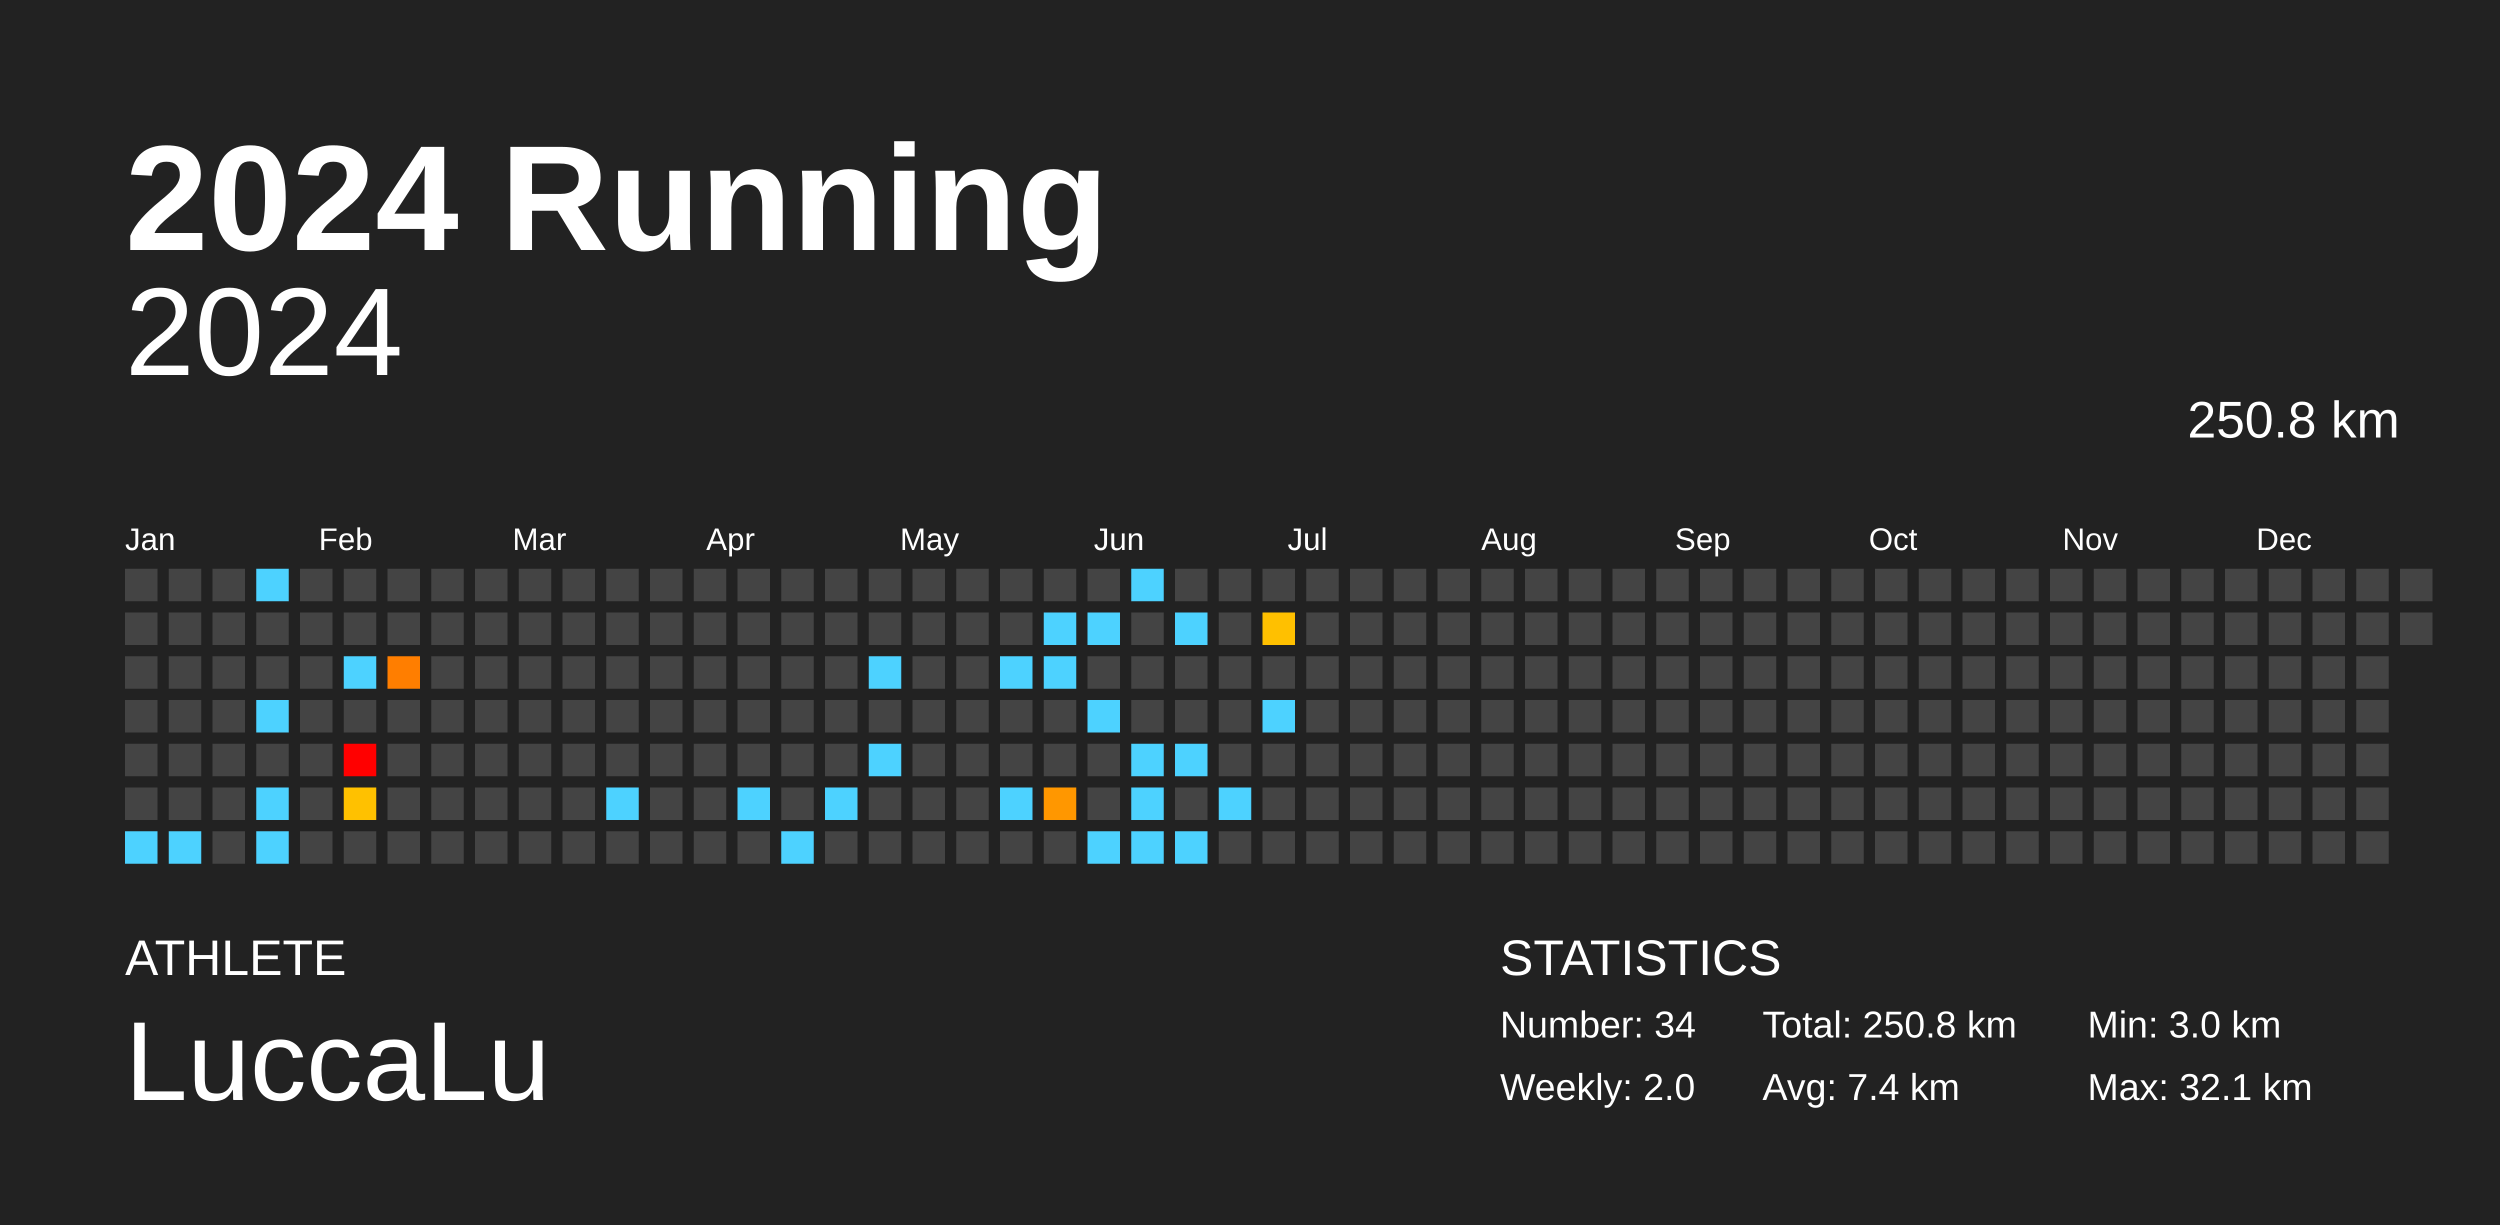
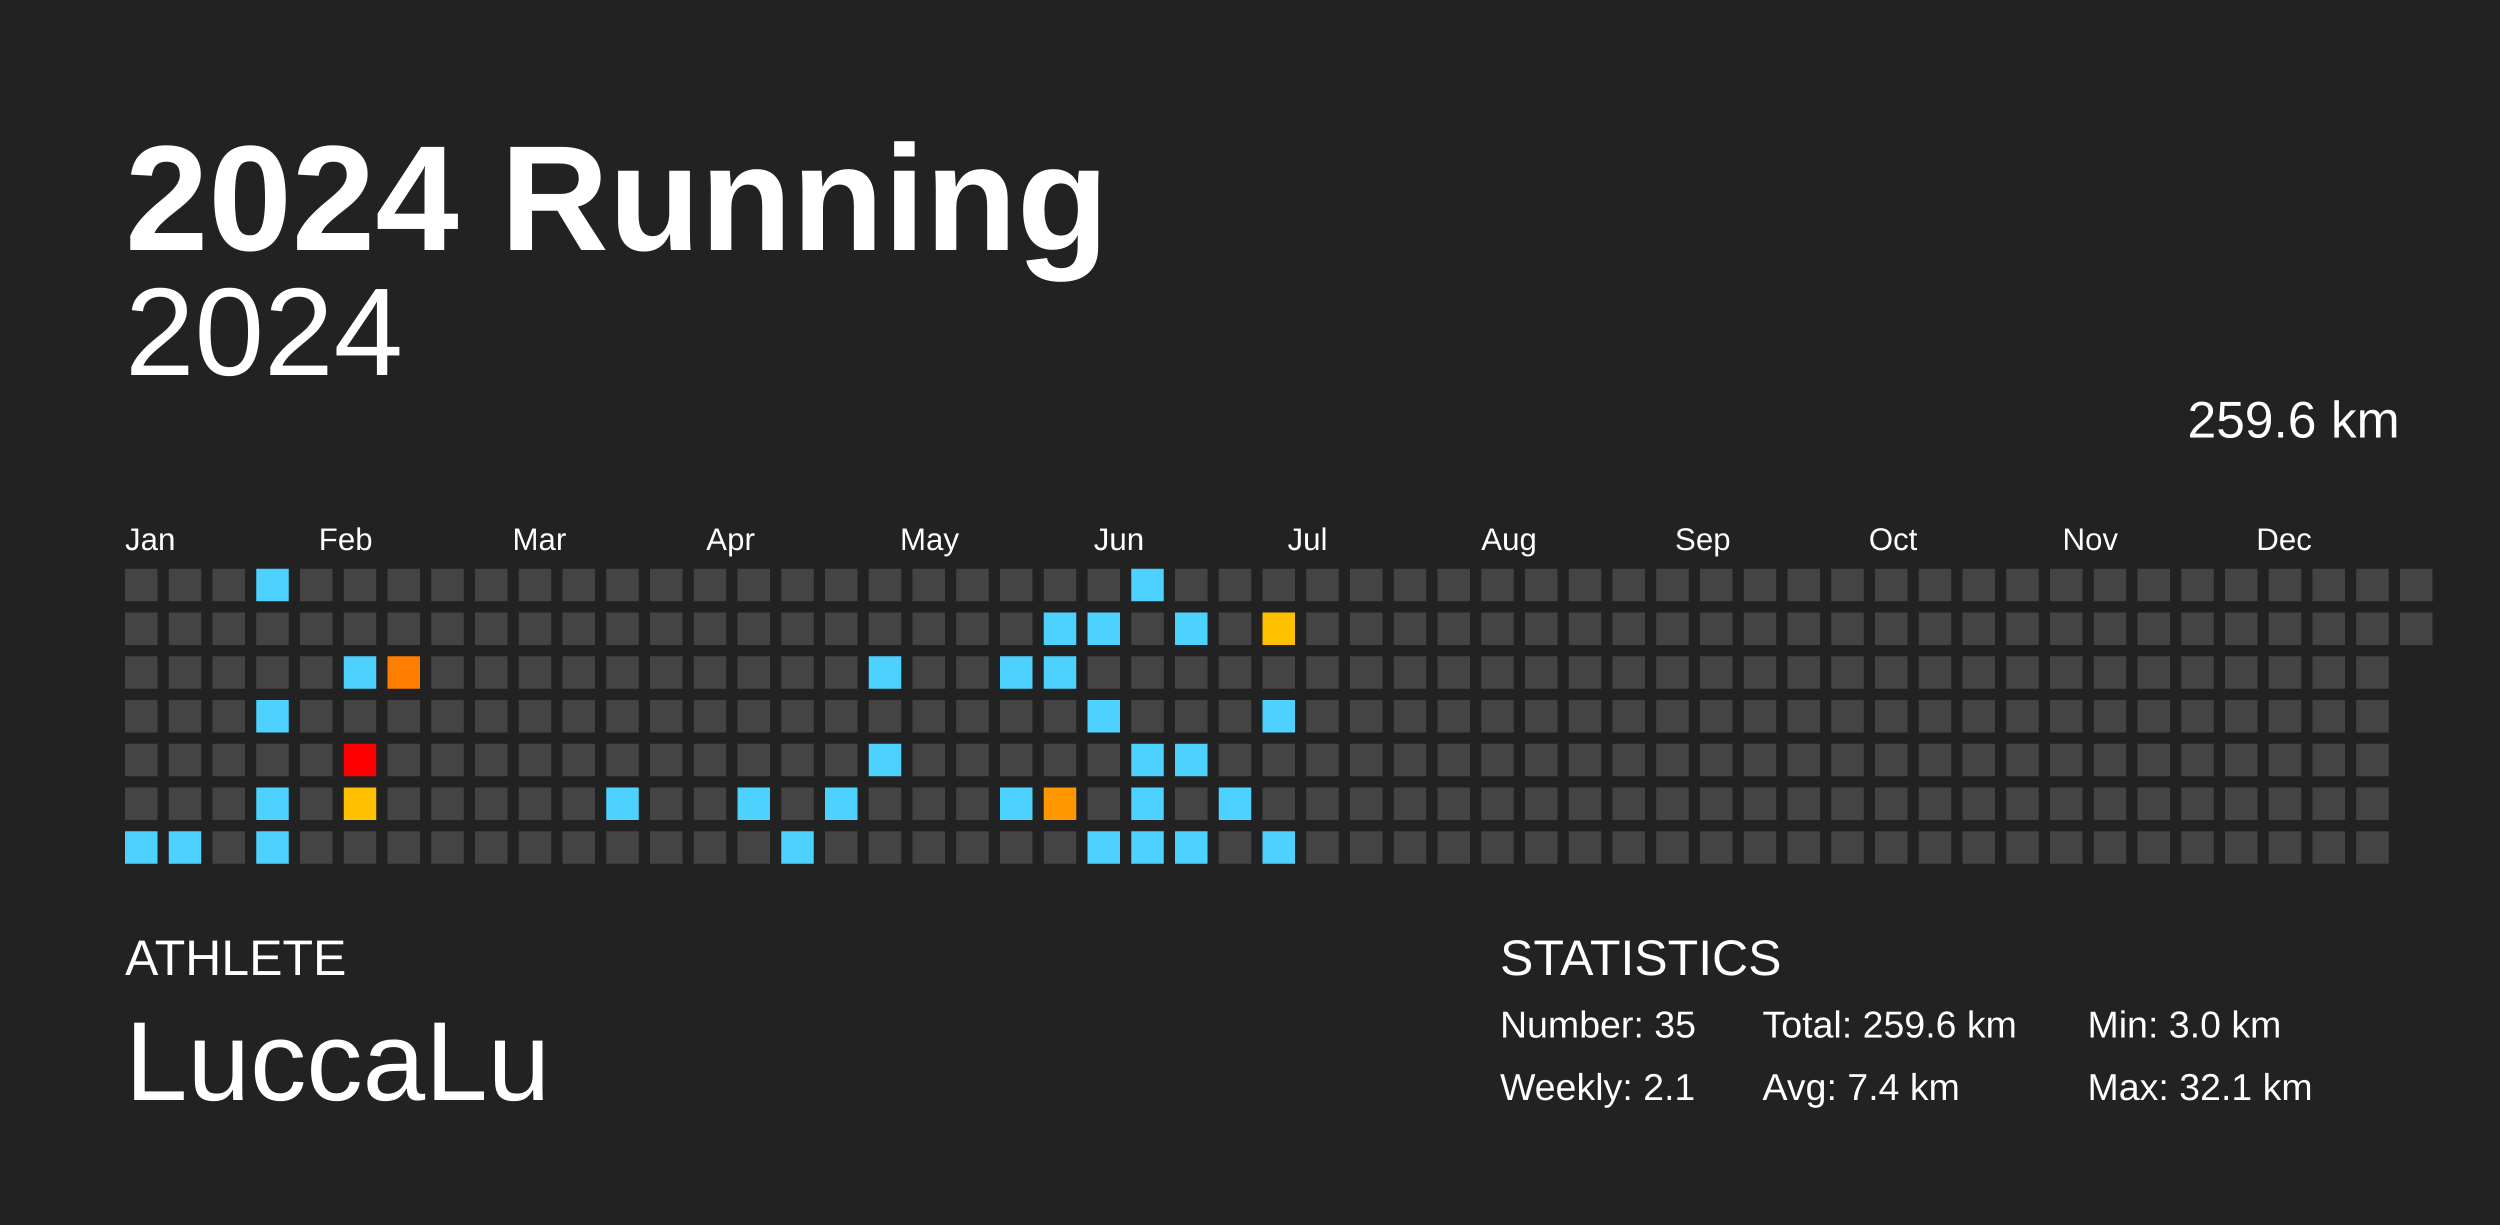
<svg xmlns="http://www.w3.org/2000/svg" baseProfile="full" height="98mm" version="1.1" viewBox="0,0,200,98" width="200mm">
  <defs />
  <rect fill="#222222" height="98" width="200" x="0" y="0" />
  <text fill="#FFFFFF" style="font-size:12px; font-family:Arial; font-weight:bold;" x="10" y="20">2024 Running</text>
  <text fill="#FFFFFF" style="font-size:4px; font-family:Arial" x="10" y="78">ATHLETE</text>
  <text fill="#FFFFFF" style="font-size:9px; font-family:Arial" x="10" y="88">LuccaLu</text>
  <text fill="#FFFFFF" style="font-size:4px; font-family:Arial" x="120" y="78">STATISTICS</text>
-   <text fill="#FFFFFF" style="font-size:3px; font-family:Arial" x="120" y="83">Number: 34</text>
-   <text fill="#FFFFFF" style="font-size:3px; font-family:Arial" x="120" y="88">Weekly: 2.0</text>
-   <text fill="#FFFFFF" style="font-size:3px; font-family:Arial" x="141" y="83">Total: 250.8 km</text>
+   <text fill="#FFFFFF" style="font-size:3px; font-family:Arial" x="120" y="83">Number: 35</text>
+   <text fill="#FFFFFF" style="font-size:3px; font-family:Arial" x="120" y="88">Weekly: 2.1</text>
+   <text fill="#FFFFFF" style="font-size:3px; font-family:Arial" x="141" y="83">Total: 259.6 km</text>
  <text fill="#FFFFFF" style="font-size:3px; font-family:Arial" x="141" y="88">Avg: 7.4 km</text>
  <text fill="#FFFFFF" style="font-size:3px; font-family:Arial" x="167" y="83">Min: 3.0 km</text>
  <text fill="#FFFFFF" style="font-size:3px; font-family:Arial" x="167" y="88">Max: 32.1 km</text>
  <text alignment-baseline="hanging" fill="#FFFFFF" style="font-size:10.0px; font-family:Arial;" x="10" y="30">2024</text>
-   <text alignment-baseline="hanging" fill="#FFFFFF" style="font-size:4.125px; font-family:Arial;" x="175" y="35">250.8 km</text>
+   <text alignment-baseline="hanging" fill="#FFFFFF" style="font-size:4.125px; font-family:Arial;" x="175" y="35">259.6 km</text>
  <text fill="#FFFFFF" style="font-size:2.5px; font-family:Arial" x="10.0" y="44">Jan</text>
  <text fill="#FFFFFF" style="font-size:2.5px; font-family:Arial" x="25.5" y="44">Feb</text>
  <text fill="#FFFFFF" style="font-size:2.5px; font-family:Arial" x="41.0" y="44">Mar</text>
  <text fill="#FFFFFF" style="font-size:2.5px; font-family:Arial" x="56.5" y="44">Apr</text>
  <text fill="#FFFFFF" style="font-size:2.5px; font-family:Arial" x="72.0" y="44">May</text>
  <text fill="#FFFFFF" style="font-size:2.5px; font-family:Arial" x="87.5" y="44">Jun</text>
  <text fill="#FFFFFF" style="font-size:2.5px; font-family:Arial" x="103.0" y="44">Jul</text>
  <text fill="#FFFFFF" style="font-size:2.5px; font-family:Arial" x="118.5" y="44">Aug</text>
  <text fill="#FFFFFF" style="font-size:2.5px; font-family:Arial" x="134.0" y="44">Sep</text>
  <text fill="#FFFFFF" style="font-size:2.5px; font-family:Arial" x="149.5" y="44">Oct</text>
  <text fill="#FFFFFF" style="font-size:2.5px; font-family:Arial" x="165.0" y="44">Nov</text>
  <text fill="#FFFFFF" style="font-size:2.5px; font-family:Arial" x="180.5" y="44">Dec</text>
  <rect fill="#444444" height="2.6" width="2.6" x="10.0" y="45.5" />
  <rect fill="#444444" height="2.6" width="2.6" x="10.0" y="49.0" />
  <rect fill="#444444" height="2.6" width="2.6" x="10.0" y="52.5" />
  <rect fill="#444444" height="2.6" width="2.6" x="10.0" y="56.0" />
  <rect fill="#444444" height="2.6" width="2.6" x="10.0" y="59.5" />
  <rect fill="#444444" height="2.6" width="2.6" x="10.0" y="63.0" />
  <rect fill="#4dd2ff" height="2.6" width="2.6" x="10.0" y="66.5" />
  <rect fill="#444444" height="2.6" width="2.6" x="13.5" y="45.5" />
  <rect fill="#444444" height="2.6" width="2.6" x="13.5" y="49.0" />
  <rect fill="#444444" height="2.6" width="2.6" x="13.5" y="52.5" />
  <rect fill="#444444" height="2.6" width="2.6" x="13.5" y="56.0" />
  <rect fill="#444444" height="2.6" width="2.6" x="13.5" y="59.5" />
  <rect fill="#444444" height="2.6" width="2.6" x="13.5" y="63.0" />
  <rect fill="#4dd2ff" height="2.6" width="2.6" x="13.5" y="66.5" />
  <rect fill="#444444" height="2.6" width="2.6" x="17.0" y="45.5" />
  <rect fill="#444444" height="2.6" width="2.6" x="17.0" y="49.0" />
  <rect fill="#444444" height="2.6" width="2.6" x="17.0" y="52.5" />
  <rect fill="#444444" height="2.6" width="2.6" x="17.0" y="56.0" />
  <rect fill="#444444" height="2.6" width="2.6" x="17.0" y="59.5" />
  <rect fill="#444444" height="2.6" width="2.6" x="17.0" y="63.0" />
  <rect fill="#444444" height="2.6" width="2.6" x="17.0" y="66.5" />
  <rect fill="#4dd2ff" height="2.6" width="2.6" x="20.5" y="45.5" />
  <rect fill="#444444" height="2.6" width="2.6" x="20.5" y="49.0" />
  <rect fill="#444444" height="2.6" width="2.6" x="20.5" y="52.5" />
  <rect fill="#4dd2ff" height="2.6" width="2.6" x="20.5" y="56.0" />
  <rect fill="#444444" height="2.6" width="2.6" x="20.5" y="59.5" />
  <rect fill="#4dd2ff" height="2.6" width="2.6" x="20.5" y="63.0" />
  <rect fill="#4dd2ff" height="2.6" width="2.6" x="20.5" y="66.5" />
  <rect fill="#444444" height="2.6" width="2.6" x="24.0" y="45.5" />
  <rect fill="#444444" height="2.6" width="2.6" x="24.0" y="49.0" />
  <rect fill="#444444" height="2.6" width="2.6" x="24.0" y="52.5" />
  <rect fill="#444444" height="2.6" width="2.6" x="24.0" y="56.0" />
  <rect fill="#444444" height="2.6" width="2.6" x="24.0" y="59.5" />
  <rect fill="#444444" height="2.6" width="2.6" x="24.0" y="63.0" />
  <rect fill="#444444" height="2.6" width="2.6" x="24.0" y="66.5" />
  <rect fill="#444444" height="2.6" width="2.6" x="27.5" y="45.5" />
  <rect fill="#444444" height="2.6" width="2.6" x="27.5" y="49.0" />
  <rect fill="#4dd2ff" height="2.6" width="2.6" x="27.5" y="52.5" />
  <rect fill="#444444" height="2.6" width="2.6" x="27.5" y="56.0" />
  <rect fill="red" height="2.6" width="2.6" x="27.5" y="59.5" />
  <rect fill="#ffc100" height="2.6" width="2.6" x="27.5" y="63.0" />
  <rect fill="#444444" height="2.6" width="2.6" x="27.5" y="66.5" />
  <rect fill="#444444" height="2.6" width="2.6" x="31.0" y="45.5" />
  <rect fill="#444444" height="2.6" width="2.6" x="31.0" y="49.0" />
  <rect fill="#ff7e00" height="2.6" width="2.6" x="31.0" y="52.5" />
  <rect fill="#444444" height="2.6" width="2.6" x="31.0" y="56.0" />
  <rect fill="#444444" height="2.6" width="2.6" x="31.0" y="59.5" />
  <rect fill="#444444" height="2.6" width="2.6" x="31.0" y="63.0" />
  <rect fill="#444444" height="2.6" width="2.6" x="31.0" y="66.5" />
  <rect fill="#444444" height="2.6" width="2.6" x="34.5" y="45.5" />
  <rect fill="#444444" height="2.6" width="2.6" x="34.5" y="49.0" />
  <rect fill="#444444" height="2.6" width="2.6" x="34.5" y="52.5" />
  <rect fill="#444444" height="2.6" width="2.6" x="34.5" y="56.0" />
  <rect fill="#444444" height="2.6" width="2.6" x="34.5" y="59.5" />
  <rect fill="#444444" height="2.6" width="2.6" x="34.5" y="63.0" />
  <rect fill="#444444" height="2.6" width="2.6" x="34.5" y="66.5" />
  <rect fill="#444444" height="2.6" width="2.6" x="38.0" y="45.5" />
  <rect fill="#444444" height="2.6" width="2.6" x="38.0" y="49.0" />
  <rect fill="#444444" height="2.6" width="2.6" x="38.0" y="52.5" />
  <rect fill="#444444" height="2.6" width="2.6" x="38.0" y="56.0" />
  <rect fill="#444444" height="2.6" width="2.6" x="38.0" y="59.5" />
  <rect fill="#444444" height="2.6" width="2.6" x="38.0" y="63.0" />
  <rect fill="#444444" height="2.6" width="2.6" x="38.0" y="66.5" />
  <rect fill="#444444" height="2.6" width="2.6" x="41.5" y="45.5" />
  <rect fill="#444444" height="2.6" width="2.6" x="41.5" y="49.0" />
  <rect fill="#444444" height="2.6" width="2.6" x="41.5" y="52.5" />
  <rect fill="#444444" height="2.6" width="2.6" x="41.5" y="56.0" />
  <rect fill="#444444" height="2.6" width="2.6" x="41.5" y="59.5" />
  <rect fill="#444444" height="2.6" width="2.6" x="41.5" y="63.0" />
  <rect fill="#444444" height="2.6" width="2.6" x="41.5" y="66.5" />
  <rect fill="#444444" height="2.6" width="2.6" x="45.0" y="45.5" />
  <rect fill="#444444" height="2.6" width="2.6" x="45.0" y="49.0" />
  <rect fill="#444444" height="2.6" width="2.6" x="45.0" y="52.5" />
  <rect fill="#444444" height="2.6" width="2.6" x="45.0" y="56.0" />
  <rect fill="#444444" height="2.6" width="2.6" x="45.0" y="59.5" />
  <rect fill="#444444" height="2.6" width="2.6" x="45.0" y="63.0" />
  <rect fill="#444444" height="2.6" width="2.6" x="45.0" y="66.5" />
  <rect fill="#444444" height="2.6" width="2.6" x="48.5" y="45.5" />
  <rect fill="#444444" height="2.6" width="2.6" x="48.5" y="49.0" />
  <rect fill="#444444" height="2.6" width="2.6" x="48.5" y="52.5" />
  <rect fill="#444444" height="2.6" width="2.6" x="48.5" y="56.0" />
  <rect fill="#444444" height="2.6" width="2.6" x="48.5" y="59.5" />
  <rect fill="#4dd2ff" height="2.6" width="2.6" x="48.5" y="63.0" />
  <rect fill="#444444" height="2.6" width="2.6" x="48.5" y="66.5" />
  <rect fill="#444444" height="2.6" width="2.6" x="52.0" y="45.5" />
  <rect fill="#444444" height="2.6" width="2.6" x="52.0" y="49.0" />
  <rect fill="#444444" height="2.6" width="2.6" x="52.0" y="52.5" />
  <rect fill="#444444" height="2.6" width="2.6" x="52.0" y="56.0" />
  <rect fill="#444444" height="2.6" width="2.6" x="52.0" y="59.5" />
  <rect fill="#444444" height="2.6" width="2.6" x="52.0" y="63.0" />
  <rect fill="#444444" height="2.6" width="2.6" x="52.0" y="66.5" />
  <rect fill="#444444" height="2.6" width="2.6" x="55.5" y="45.5" />
  <rect fill="#444444" height="2.6" width="2.6" x="55.5" y="49.0" />
  <rect fill="#444444" height="2.6" width="2.6" x="55.5" y="52.5" />
  <rect fill="#444444" height="2.6" width="2.6" x="55.5" y="56.0" />
  <rect fill="#444444" height="2.6" width="2.6" x="55.5" y="59.5" />
  <rect fill="#444444" height="2.6" width="2.6" x="55.5" y="63.0" />
  <rect fill="#444444" height="2.6" width="2.6" x="55.5" y="66.5" />
  <rect fill="#444444" height="2.6" width="2.6" x="59.0" y="45.5" />
  <rect fill="#444444" height="2.6" width="2.6" x="59.0" y="49.0" />
  <rect fill="#444444" height="2.6" width="2.6" x="59.0" y="52.5" />
  <rect fill="#444444" height="2.6" width="2.6" x="59.0" y="56.0" />
  <rect fill="#444444" height="2.6" width="2.6" x="59.0" y="59.5" />
  <rect fill="#4dd2ff" height="2.6" width="2.6" x="59.0" y="63.0" />
  <rect fill="#444444" height="2.6" width="2.6" x="59.0" y="66.5" />
  <rect fill="#444444" height="2.6" width="2.6" x="62.5" y="45.5" />
  <rect fill="#444444" height="2.6" width="2.6" x="62.5" y="49.0" />
  <rect fill="#444444" height="2.6" width="2.6" x="62.5" y="52.5" />
  <rect fill="#444444" height="2.6" width="2.6" x="62.5" y="56.0" />
  <rect fill="#444444" height="2.6" width="2.6" x="62.5" y="59.5" />
  <rect fill="#444444" height="2.6" width="2.6" x="62.5" y="63.0" />
  <rect fill="#4dd2ff" height="2.6" width="2.6" x="62.5" y="66.5" />
  <rect fill="#444444" height="2.6" width="2.6" x="66.0" y="45.5" />
  <rect fill="#444444" height="2.6" width="2.6" x="66.0" y="49.0" />
  <rect fill="#444444" height="2.6" width="2.6" x="66.0" y="52.5" />
  <rect fill="#444444" height="2.6" width="2.6" x="66.0" y="56.0" />
  <rect fill="#444444" height="2.6" width="2.6" x="66.0" y="59.5" />
  <rect fill="#4dd2ff" height="2.6" width="2.6" x="66.0" y="63.0" />
  <rect fill="#444444" height="2.6" width="2.6" x="66.0" y="66.5" />
  <rect fill="#444444" height="2.6" width="2.6" x="69.5" y="45.5" />
  <rect fill="#444444" height="2.6" width="2.6" x="69.5" y="49.0" />
  <rect fill="#4dd2ff" height="2.6" width="2.6" x="69.5" y="52.5" />
  <rect fill="#444444" height="2.6" width="2.6" x="69.5" y="56.0" />
  <rect fill="#4dd2ff" height="2.6" width="2.6" x="69.5" y="59.5" />
  <rect fill="#444444" height="2.6" width="2.6" x="69.5" y="63.0" />
  <rect fill="#444444" height="2.6" width="2.6" x="69.5" y="66.5" />
  <rect fill="#444444" height="2.6" width="2.6" x="73.0" y="45.5" />
  <rect fill="#444444" height="2.6" width="2.6" x="73.0" y="49.0" />
  <rect fill="#444444" height="2.6" width="2.6" x="73.0" y="52.5" />
  <rect fill="#444444" height="2.6" width="2.6" x="73.0" y="56.0" />
  <rect fill="#444444" height="2.6" width="2.6" x="73.0" y="59.5" />
  <rect fill="#444444" height="2.6" width="2.6" x="73.0" y="63.0" />
  <rect fill="#444444" height="2.6" width="2.6" x="73.0" y="66.5" />
  <rect fill="#444444" height="2.6" width="2.6" x="76.5" y="45.5" />
  <rect fill="#444444" height="2.6" width="2.6" x="76.5" y="49.0" />
  <rect fill="#444444" height="2.6" width="2.6" x="76.5" y="52.5" />
  <rect fill="#444444" height="2.6" width="2.6" x="76.5" y="56.0" />
  <rect fill="#444444" height="2.6" width="2.6" x="76.5" y="59.5" />
  <rect fill="#444444" height="2.6" width="2.6" x="76.5" y="63.0" />
  <rect fill="#444444" height="2.6" width="2.6" x="76.5" y="66.5" />
  <rect fill="#444444" height="2.6" width="2.6" x="80.0" y="45.5" />
  <rect fill="#444444" height="2.6" width="2.6" x="80.0" y="49.0" />
  <rect fill="#4dd2ff" height="2.6" width="2.6" x="80.0" y="52.5" />
  <rect fill="#444444" height="2.6" width="2.6" x="80.0" y="56.0" />
  <rect fill="#444444" height="2.6" width="2.6" x="80.0" y="59.5" />
  <rect fill="#4dd2ff" height="2.6" width="2.6" x="80.0" y="63.0" />
  <rect fill="#444444" height="2.6" width="2.6" x="80.0" y="66.5" />
  <rect fill="#444444" height="2.6" width="2.6" x="83.5" y="45.5" />
  <rect fill="#4dd2ff" height="2.6" width="2.6" x="83.5" y="49.0" />
  <rect fill="#4dd2ff" height="2.6" width="2.6" x="83.5" y="52.5" />
  <rect fill="#444444" height="2.6" width="2.6" x="83.5" y="56.0" />
  <rect fill="#444444" height="2.6" width="2.6" x="83.5" y="59.5" />
  <rect fill="#ff9700" height="2.6" width="2.6" x="83.5" y="63.0" />
  <rect fill="#444444" height="2.6" width="2.6" x="83.5" y="66.5" />
  <rect fill="#444444" height="2.6" width="2.6" x="87.0" y="45.5" />
  <rect fill="#4dd2ff" height="2.6" width="2.6" x="87.0" y="49.0" />
  <rect fill="#444444" height="2.6" width="2.6" x="87.0" y="52.5" />
  <rect fill="#4dd2ff" height="2.6" width="2.6" x="87.0" y="56.0" />
  <rect fill="#444444" height="2.6" width="2.6" x="87.0" y="59.5" />
  <rect fill="#444444" height="2.6" width="2.6" x="87.0" y="63.0" />
  <rect fill="#4dd2ff" height="2.6" width="2.6" x="87.0" y="66.5" />
  <rect fill="#4dd2ff" height="2.6" width="2.6" x="90.5" y="45.5" />
  <rect fill="#444444" height="2.6" width="2.6" x="90.5" y="49.0" />
  <rect fill="#444444" height="2.6" width="2.6" x="90.5" y="52.5" />
  <rect fill="#444444" height="2.6" width="2.6" x="90.5" y="56.0" />
  <rect fill="#4dd2ff" height="2.6" width="2.6" x="90.5" y="59.5" />
  <rect fill="#4dd2ff" height="2.6" width="2.6" x="90.5" y="63.0" />
  <rect fill="#4dd2ff" height="2.6" width="2.6" x="90.5" y="66.5" />
  <rect fill="#444444" height="2.6" width="2.6" x="94.0" y="45.5" />
  <rect fill="#4dd2ff" height="2.6" width="2.6" x="94.0" y="49.0" />
  <rect fill="#444444" height="2.6" width="2.6" x="94.0" y="52.5" />
  <rect fill="#444444" height="2.6" width="2.6" x="94.0" y="56.0" />
  <rect fill="#4dd2ff" height="2.6" width="2.6" x="94.0" y="59.5" />
  <rect fill="#444444" height="2.6" width="2.6" x="94.0" y="63.0" />
  <rect fill="#4dd2ff" height="2.6" width="2.6" x="94.0" y="66.5" />
  <rect fill="#444444" height="2.6" width="2.6" x="97.5" y="45.5" />
  <rect fill="#444444" height="2.6" width="2.6" x="97.5" y="49.0" />
  <rect fill="#444444" height="2.6" width="2.6" x="97.5" y="52.5" />
  <rect fill="#444444" height="2.6" width="2.6" x="97.5" y="56.0" />
  <rect fill="#444444" height="2.6" width="2.6" x="97.5" y="59.5" />
  <rect fill="#4dd2ff" height="2.6" width="2.6" x="97.5" y="63.0" />
  <rect fill="#444444" height="2.6" width="2.6" x="97.5" y="66.5" />
  <rect fill="#444444" height="2.6" width="2.6" x="101.0" y="45.5" />
  <rect fill="#ffc000" height="2.6" width="2.6" x="101.0" y="49.0" />
  <rect fill="#444444" height="2.6" width="2.6" x="101.0" y="52.5" />
  <rect fill="#4dd2ff" height="2.6" width="2.6" x="101.0" y="56.0" />
  <rect fill="#444444" height="2.6" width="2.6" x="101.0" y="59.5" />
  <rect fill="#444444" height="2.6" width="2.6" x="101.0" y="63.0" />
-   <rect fill="#444444" height="2.6" width="2.6" x="101.0" y="66.5" />
+   <rect fill="#4dd2ff" height="2.6" width="2.6" x="101.0" y="66.5" />
  <rect fill="#444444" height="2.6" width="2.6" x="104.5" y="45.5" />
  <rect fill="#444444" height="2.6" width="2.6" x="104.5" y="49.0" />
  <rect fill="#444444" height="2.6" width="2.6" x="104.5" y="52.5" />
  <rect fill="#444444" height="2.6" width="2.6" x="104.5" y="56.0" />
  <rect fill="#444444" height="2.6" width="2.6" x="104.5" y="59.5" />
  <rect fill="#444444" height="2.6" width="2.6" x="104.5" y="63.0" />
  <rect fill="#444444" height="2.6" width="2.6" x="104.5" y="66.5" />
  <rect fill="#444444" height="2.6" width="2.6" x="108.0" y="45.5" />
  <rect fill="#444444" height="2.6" width="2.6" x="108.0" y="49.0" />
  <rect fill="#444444" height="2.6" width="2.6" x="108.0" y="52.5" />
  <rect fill="#444444" height="2.6" width="2.6" x="108.0" y="56.0" />
  <rect fill="#444444" height="2.6" width="2.6" x="108.0" y="59.5" />
  <rect fill="#444444" height="2.6" width="2.6" x="108.0" y="63.0" />
  <rect fill="#444444" height="2.6" width="2.6" x="108.0" y="66.5" />
  <rect fill="#444444" height="2.6" width="2.6" x="111.5" y="45.5" />
  <rect fill="#444444" height="2.6" width="2.6" x="111.5" y="49.0" />
  <rect fill="#444444" height="2.6" width="2.6" x="111.5" y="52.5" />
  <rect fill="#444444" height="2.6" width="2.6" x="111.5" y="56.0" />
  <rect fill="#444444" height="2.6" width="2.6" x="111.5" y="59.5" />
  <rect fill="#444444" height="2.6" width="2.6" x="111.5" y="63.0" />
  <rect fill="#444444" height="2.6" width="2.6" x="111.5" y="66.5" />
  <rect fill="#444444" height="2.6" width="2.6" x="115.0" y="45.5" />
  <rect fill="#444444" height="2.6" width="2.6" x="115.0" y="49.0" />
  <rect fill="#444444" height="2.6" width="2.6" x="115.0" y="52.5" />
  <rect fill="#444444" height="2.6" width="2.6" x="115.0" y="56.0" />
  <rect fill="#444444" height="2.6" width="2.6" x="115.0" y="59.5" />
  <rect fill="#444444" height="2.6" width="2.6" x="115.0" y="63.0" />
  <rect fill="#444444" height="2.6" width="2.6" x="115.0" y="66.5" />
  <rect fill="#444444" height="2.6" width="2.6" x="118.5" y="45.5" />
  <rect fill="#444444" height="2.6" width="2.6" x="118.5" y="49.0" />
  <rect fill="#444444" height="2.6" width="2.6" x="118.5" y="52.5" />
  <rect fill="#444444" height="2.6" width="2.6" x="118.5" y="56.0" />
  <rect fill="#444444" height="2.6" width="2.6" x="118.5" y="59.5" />
  <rect fill="#444444" height="2.6" width="2.6" x="118.5" y="63.0" />
  <rect fill="#444444" height="2.6" width="2.6" x="118.5" y="66.5" />
  <rect fill="#444444" height="2.6" width="2.6" x="122.0" y="45.5" />
  <rect fill="#444444" height="2.6" width="2.6" x="122.0" y="49.0" />
  <rect fill="#444444" height="2.6" width="2.6" x="122.0" y="52.5" />
  <rect fill="#444444" height="2.6" width="2.6" x="122.0" y="56.0" />
  <rect fill="#444444" height="2.6" width="2.6" x="122.0" y="59.5" />
  <rect fill="#444444" height="2.6" width="2.6" x="122.0" y="63.0" />
  <rect fill="#444444" height="2.6" width="2.6" x="122.0" y="66.5" />
  <rect fill="#444444" height="2.6" width="2.6" x="125.5" y="45.5" />
  <rect fill="#444444" height="2.6" width="2.6" x="125.5" y="49.0" />
  <rect fill="#444444" height="2.6" width="2.6" x="125.5" y="52.5" />
  <rect fill="#444444" height="2.6" width="2.6" x="125.5" y="56.0" />
  <rect fill="#444444" height="2.6" width="2.6" x="125.5" y="59.5" />
  <rect fill="#444444" height="2.6" width="2.6" x="125.5" y="63.0" />
  <rect fill="#444444" height="2.6" width="2.6" x="125.5" y="66.5" />
  <rect fill="#444444" height="2.6" width="2.6" x="129.0" y="45.5" />
  <rect fill="#444444" height="2.6" width="2.6" x="129.0" y="49.0" />
  <rect fill="#444444" height="2.6" width="2.6" x="129.0" y="52.5" />
  <rect fill="#444444" height="2.6" width="2.6" x="129.0" y="56.0" />
  <rect fill="#444444" height="2.6" width="2.6" x="129.0" y="59.5" />
  <rect fill="#444444" height="2.6" width="2.6" x="129.0" y="63.0" />
  <rect fill="#444444" height="2.6" width="2.6" x="129.0" y="66.5" />
  <rect fill="#444444" height="2.6" width="2.6" x="132.5" y="45.5" />
  <rect fill="#444444" height="2.6" width="2.6" x="132.5" y="49.0" />
  <rect fill="#444444" height="2.6" width="2.6" x="132.5" y="52.5" />
  <rect fill="#444444" height="2.6" width="2.6" x="132.5" y="56.0" />
  <rect fill="#444444" height="2.6" width="2.6" x="132.5" y="59.5" />
  <rect fill="#444444" height="2.6" width="2.6" x="132.5" y="63.0" />
  <rect fill="#444444" height="2.6" width="2.6" x="132.5" y="66.5" />
  <rect fill="#444444" height="2.6" width="2.6" x="136.0" y="45.5" />
  <rect fill="#444444" height="2.6" width="2.6" x="136.0" y="49.0" />
  <rect fill="#444444" height="2.6" width="2.6" x="136.0" y="52.5" />
  <rect fill="#444444" height="2.6" width="2.6" x="136.0" y="56.0" />
  <rect fill="#444444" height="2.6" width="2.6" x="136.0" y="59.5" />
  <rect fill="#444444" height="2.6" width="2.6" x="136.0" y="63.0" />
  <rect fill="#444444" height="2.6" width="2.6" x="136.0" y="66.5" />
  <rect fill="#444444" height="2.6" width="2.6" x="139.5" y="45.5" />
  <rect fill="#444444" height="2.6" width="2.6" x="139.5" y="49.0" />
  <rect fill="#444444" height="2.6" width="2.6" x="139.5" y="52.5" />
  <rect fill="#444444" height="2.6" width="2.6" x="139.5" y="56.0" />
  <rect fill="#444444" height="2.6" width="2.6" x="139.5" y="59.5" />
  <rect fill="#444444" height="2.6" width="2.6" x="139.5" y="63.0" />
  <rect fill="#444444" height="2.6" width="2.6" x="139.5" y="66.5" />
  <rect fill="#444444" height="2.6" width="2.6" x="143.0" y="45.5" />
  <rect fill="#444444" height="2.6" width="2.6" x="143.0" y="49.0" />
  <rect fill="#444444" height="2.6" width="2.6" x="143.0" y="52.5" />
  <rect fill="#444444" height="2.6" width="2.6" x="143.0" y="56.0" />
  <rect fill="#444444" height="2.6" width="2.6" x="143.0" y="59.5" />
  <rect fill="#444444" height="2.6" width="2.6" x="143.0" y="63.0" />
  <rect fill="#444444" height="2.6" width="2.6" x="143.0" y="66.5" />
  <rect fill="#444444" height="2.6" width="2.6" x="146.5" y="45.5" />
  <rect fill="#444444" height="2.6" width="2.6" x="146.5" y="49.0" />
  <rect fill="#444444" height="2.6" width="2.6" x="146.5" y="52.5" />
  <rect fill="#444444" height="2.6" width="2.6" x="146.5" y="56.0" />
  <rect fill="#444444" height="2.6" width="2.6" x="146.5" y="59.5" />
  <rect fill="#444444" height="2.6" width="2.6" x="146.5" y="63.0" />
  <rect fill="#444444" height="2.6" width="2.6" x="146.5" y="66.5" />
  <rect fill="#444444" height="2.6" width="2.6" x="150.0" y="45.5" />
  <rect fill="#444444" height="2.6" width="2.6" x="150.0" y="49.0" />
  <rect fill="#444444" height="2.6" width="2.6" x="150.0" y="52.5" />
  <rect fill="#444444" height="2.6" width="2.6" x="150.0" y="56.0" />
  <rect fill="#444444" height="2.6" width="2.6" x="150.0" y="59.5" />
  <rect fill="#444444" height="2.6" width="2.6" x="150.0" y="63.0" />
  <rect fill="#444444" height="2.6" width="2.6" x="150.0" y="66.5" />
  <rect fill="#444444" height="2.6" width="2.6" x="153.5" y="45.5" />
  <rect fill="#444444" height="2.6" width="2.6" x="153.5" y="49.0" />
  <rect fill="#444444" height="2.6" width="2.6" x="153.5" y="52.5" />
  <rect fill="#444444" height="2.6" width="2.6" x="153.5" y="56.0" />
  <rect fill="#444444" height="2.6" width="2.6" x="153.5" y="59.5" />
  <rect fill="#444444" height="2.6" width="2.6" x="153.5" y="63.0" />
  <rect fill="#444444" height="2.6" width="2.6" x="153.5" y="66.5" />
  <rect fill="#444444" height="2.6" width="2.6" x="157.0" y="45.5" />
  <rect fill="#444444" height="2.6" width="2.6" x="157.0" y="49.0" />
  <rect fill="#444444" height="2.6" width="2.6" x="157.0" y="52.5" />
  <rect fill="#444444" height="2.6" width="2.6" x="157.0" y="56.0" />
  <rect fill="#444444" height="2.6" width="2.6" x="157.0" y="59.5" />
  <rect fill="#444444" height="2.6" width="2.6" x="157.0" y="63.0" />
  <rect fill="#444444" height="2.6" width="2.6" x="157.0" y="66.5" />
  <rect fill="#444444" height="2.6" width="2.6" x="160.5" y="45.5" />
  <rect fill="#444444" height="2.6" width="2.6" x="160.5" y="49.0" />
  <rect fill="#444444" height="2.6" width="2.6" x="160.5" y="52.5" />
  <rect fill="#444444" height="2.6" width="2.6" x="160.5" y="56.0" />
  <rect fill="#444444" height="2.6" width="2.6" x="160.5" y="59.5" />
  <rect fill="#444444" height="2.6" width="2.6" x="160.5" y="63.0" />
  <rect fill="#444444" height="2.6" width="2.6" x="160.5" y="66.5" />
  <rect fill="#444444" height="2.6" width="2.6" x="164.0" y="45.5" />
  <rect fill="#444444" height="2.6" width="2.6" x="164.0" y="49.0" />
  <rect fill="#444444" height="2.6" width="2.6" x="164.0" y="52.5" />
  <rect fill="#444444" height="2.6" width="2.6" x="164.0" y="56.0" />
  <rect fill="#444444" height="2.6" width="2.6" x="164.0" y="59.5" />
  <rect fill="#444444" height="2.6" width="2.6" x="164.0" y="63.0" />
  <rect fill="#444444" height="2.6" width="2.6" x="164.0" y="66.5" />
  <rect fill="#444444" height="2.6" width="2.6" x="167.5" y="45.5" />
  <rect fill="#444444" height="2.6" width="2.6" x="167.5" y="49.0" />
  <rect fill="#444444" height="2.6" width="2.6" x="167.5" y="52.5" />
  <rect fill="#444444" height="2.6" width="2.6" x="167.5" y="56.0" />
  <rect fill="#444444" height="2.6" width="2.6" x="167.5" y="59.5" />
  <rect fill="#444444" height="2.6" width="2.6" x="167.5" y="63.0" />
  <rect fill="#444444" height="2.6" width="2.6" x="167.5" y="66.5" />
  <rect fill="#444444" height="2.6" width="2.6" x="171.0" y="45.5" />
  <rect fill="#444444" height="2.6" width="2.6" x="171.0" y="49.0" />
  <rect fill="#444444" height="2.6" width="2.6" x="171.0" y="52.5" />
  <rect fill="#444444" height="2.6" width="2.6" x="171.0" y="56.0" />
  <rect fill="#444444" height="2.6" width="2.6" x="171.0" y="59.5" />
  <rect fill="#444444" height="2.6" width="2.6" x="171.0" y="63.0" />
  <rect fill="#444444" height="2.6" width="2.6" x="171.0" y="66.5" />
  <rect fill="#444444" height="2.6" width="2.6" x="174.5" y="45.5" />
  <rect fill="#444444" height="2.6" width="2.6" x="174.5" y="49.0" />
  <rect fill="#444444" height="2.6" width="2.6" x="174.5" y="52.5" />
  <rect fill="#444444" height="2.6" width="2.6" x="174.5" y="56.0" />
  <rect fill="#444444" height="2.6" width="2.6" x="174.5" y="59.5" />
  <rect fill="#444444" height="2.6" width="2.6" x="174.5" y="63.0" />
  <rect fill="#444444" height="2.6" width="2.6" x="174.5" y="66.5" />
  <rect fill="#444444" height="2.6" width="2.6" x="178.0" y="45.5" />
  <rect fill="#444444" height="2.6" width="2.6" x="178.0" y="49.0" />
  <rect fill="#444444" height="2.6" width="2.6" x="178.0" y="52.5" />
  <rect fill="#444444" height="2.6" width="2.6" x="178.0" y="56.0" />
  <rect fill="#444444" height="2.6" width="2.6" x="178.0" y="59.5" />
  <rect fill="#444444" height="2.6" width="2.6" x="178.0" y="63.0" />
  <rect fill="#444444" height="2.6" width="2.6" x="178.0" y="66.5" />
  <rect fill="#444444" height="2.6" width="2.6" x="181.5" y="45.5" />
  <rect fill="#444444" height="2.6" width="2.6" x="181.5" y="49.0" />
  <rect fill="#444444" height="2.6" width="2.6" x="181.5" y="52.5" />
  <rect fill="#444444" height="2.6" width="2.6" x="181.5" y="56.0" />
  <rect fill="#444444" height="2.6" width="2.6" x="181.5" y="59.5" />
  <rect fill="#444444" height="2.6" width="2.6" x="181.5" y="63.0" />
  <rect fill="#444444" height="2.6" width="2.6" x="181.5" y="66.5" />
  <rect fill="#444444" height="2.6" width="2.6" x="185.0" y="45.5" />
  <rect fill="#444444" height="2.6" width="2.6" x="185.0" y="49.0" />
  <rect fill="#444444" height="2.6" width="2.6" x="185.0" y="52.5" />
  <rect fill="#444444" height="2.6" width="2.6" x="185.0" y="56.0" />
  <rect fill="#444444" height="2.6" width="2.6" x="185.0" y="59.5" />
  <rect fill="#444444" height="2.6" width="2.6" x="185.0" y="63.0" />
  <rect fill="#444444" height="2.6" width="2.6" x="185.0" y="66.5" />
  <rect fill="#444444" height="2.6" width="2.6" x="188.5" y="45.5" />
  <rect fill="#444444" height="2.6" width="2.6" x="188.5" y="49.0" />
  <rect fill="#444444" height="2.6" width="2.6" x="188.5" y="52.5" />
  <rect fill="#444444" height="2.6" width="2.6" x="188.5" y="56.0" />
  <rect fill="#444444" height="2.6" width="2.6" x="188.5" y="59.5" />
  <rect fill="#444444" height="2.6" width="2.6" x="188.5" y="63.0" />
  <rect fill="#444444" height="2.6" width="2.6" x="188.5" y="66.5" />
  <rect fill="#444444" height="2.6" width="2.6" x="192.0" y="45.5" />
  <rect fill="#444444" height="2.6" width="2.6" x="192.0" y="49.0" />
</svg>
